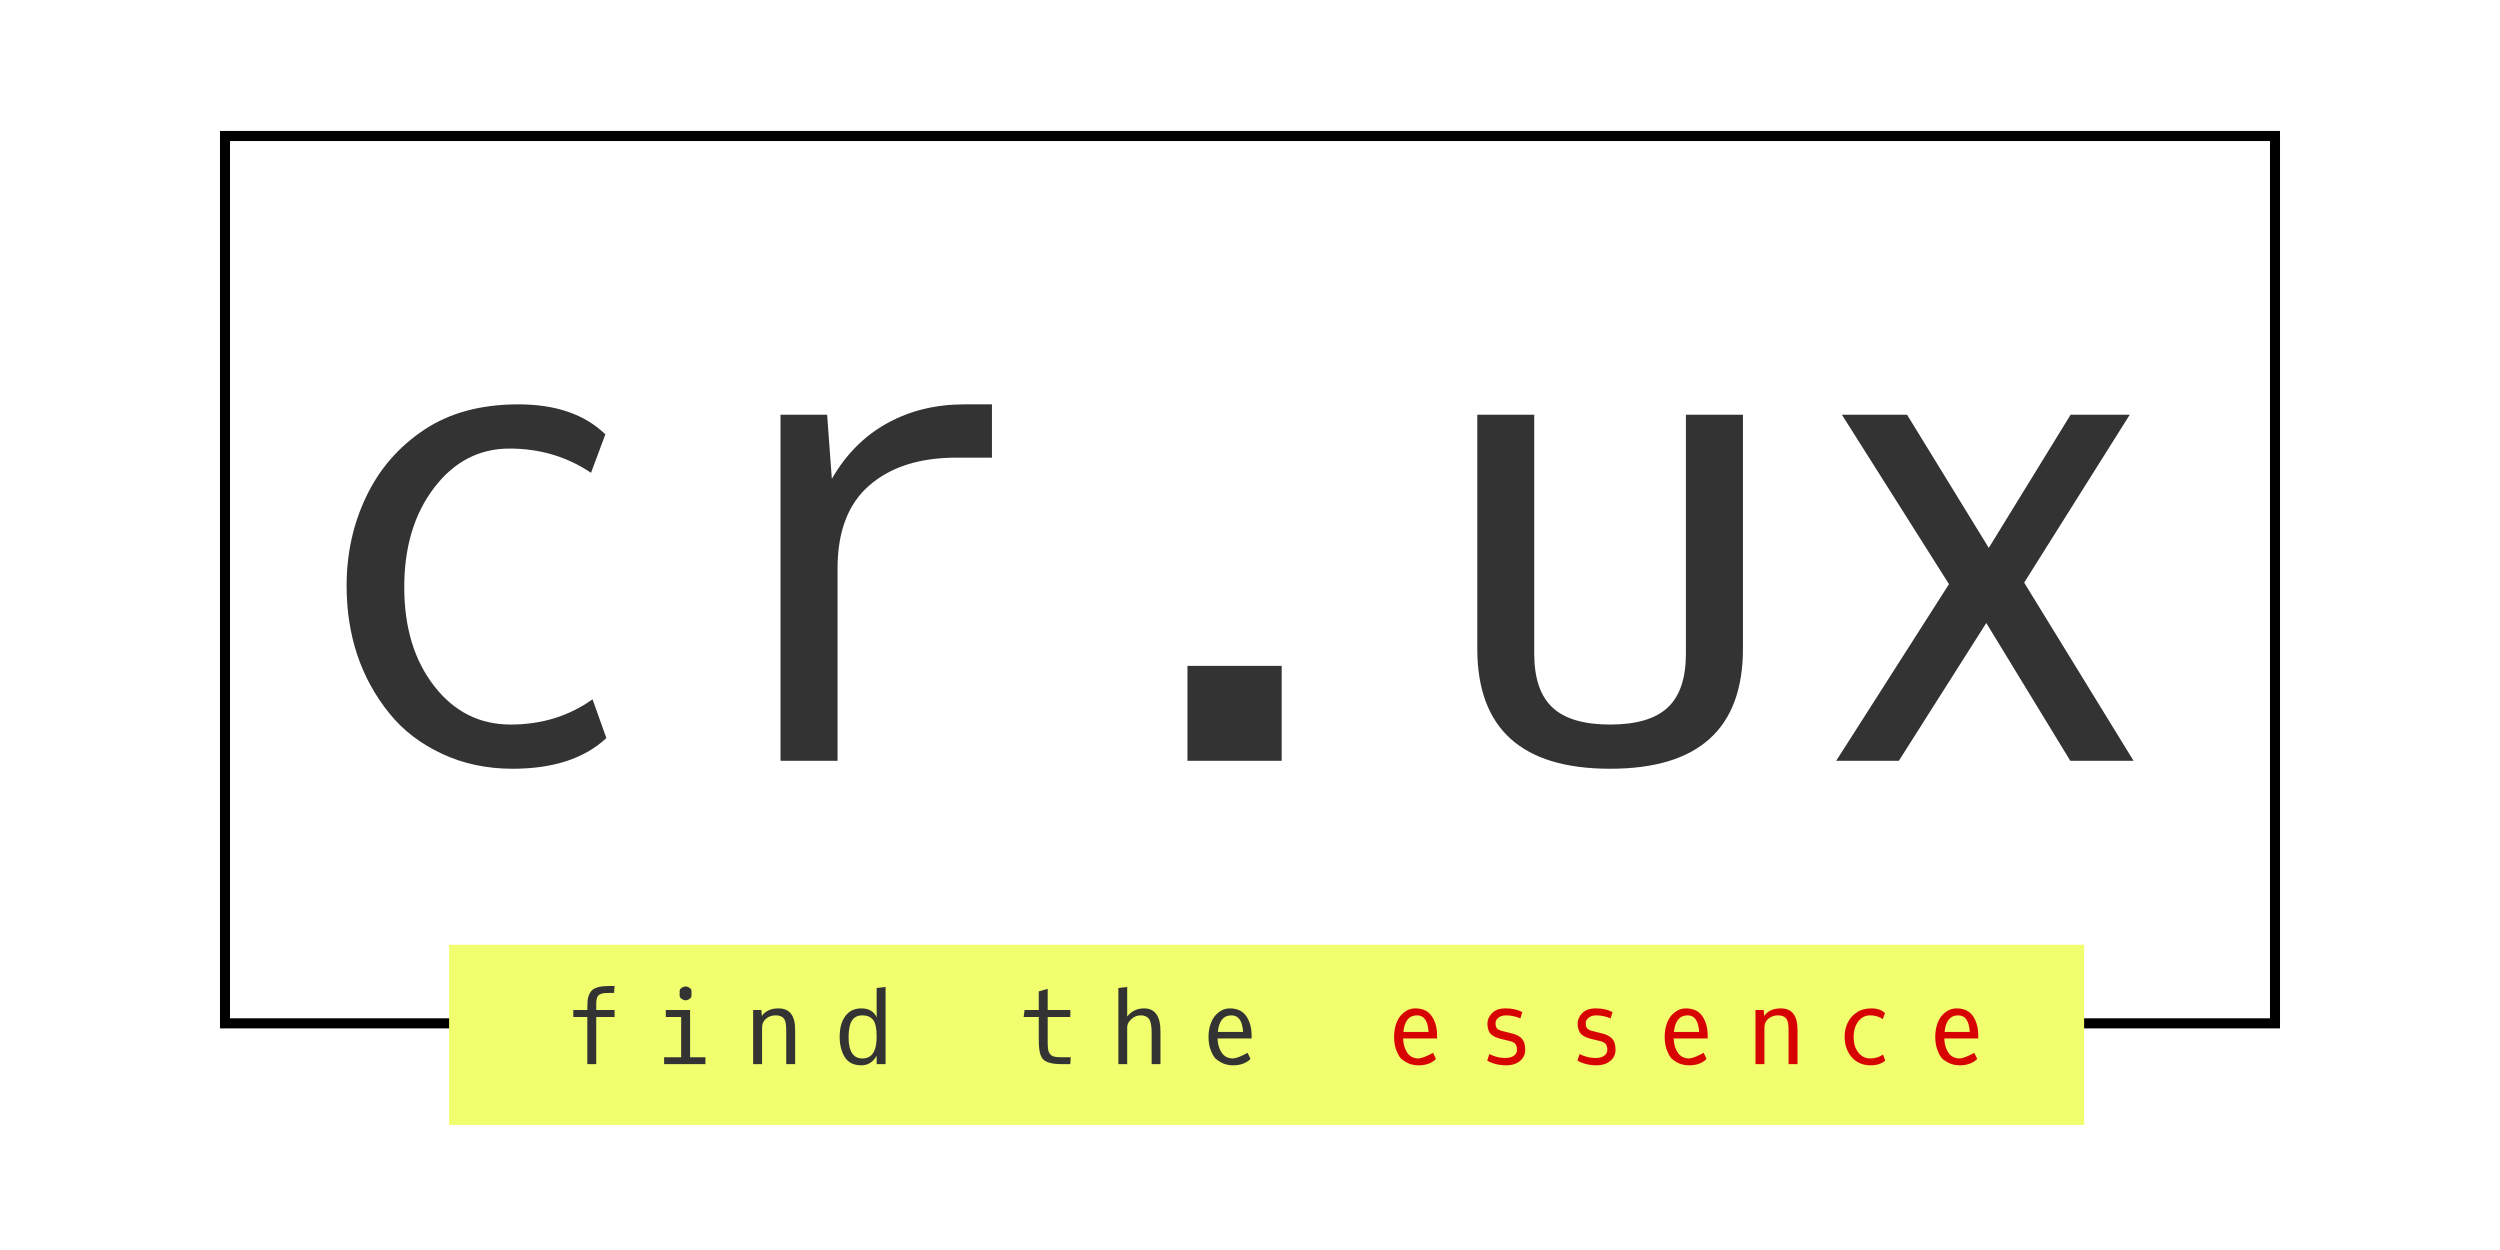
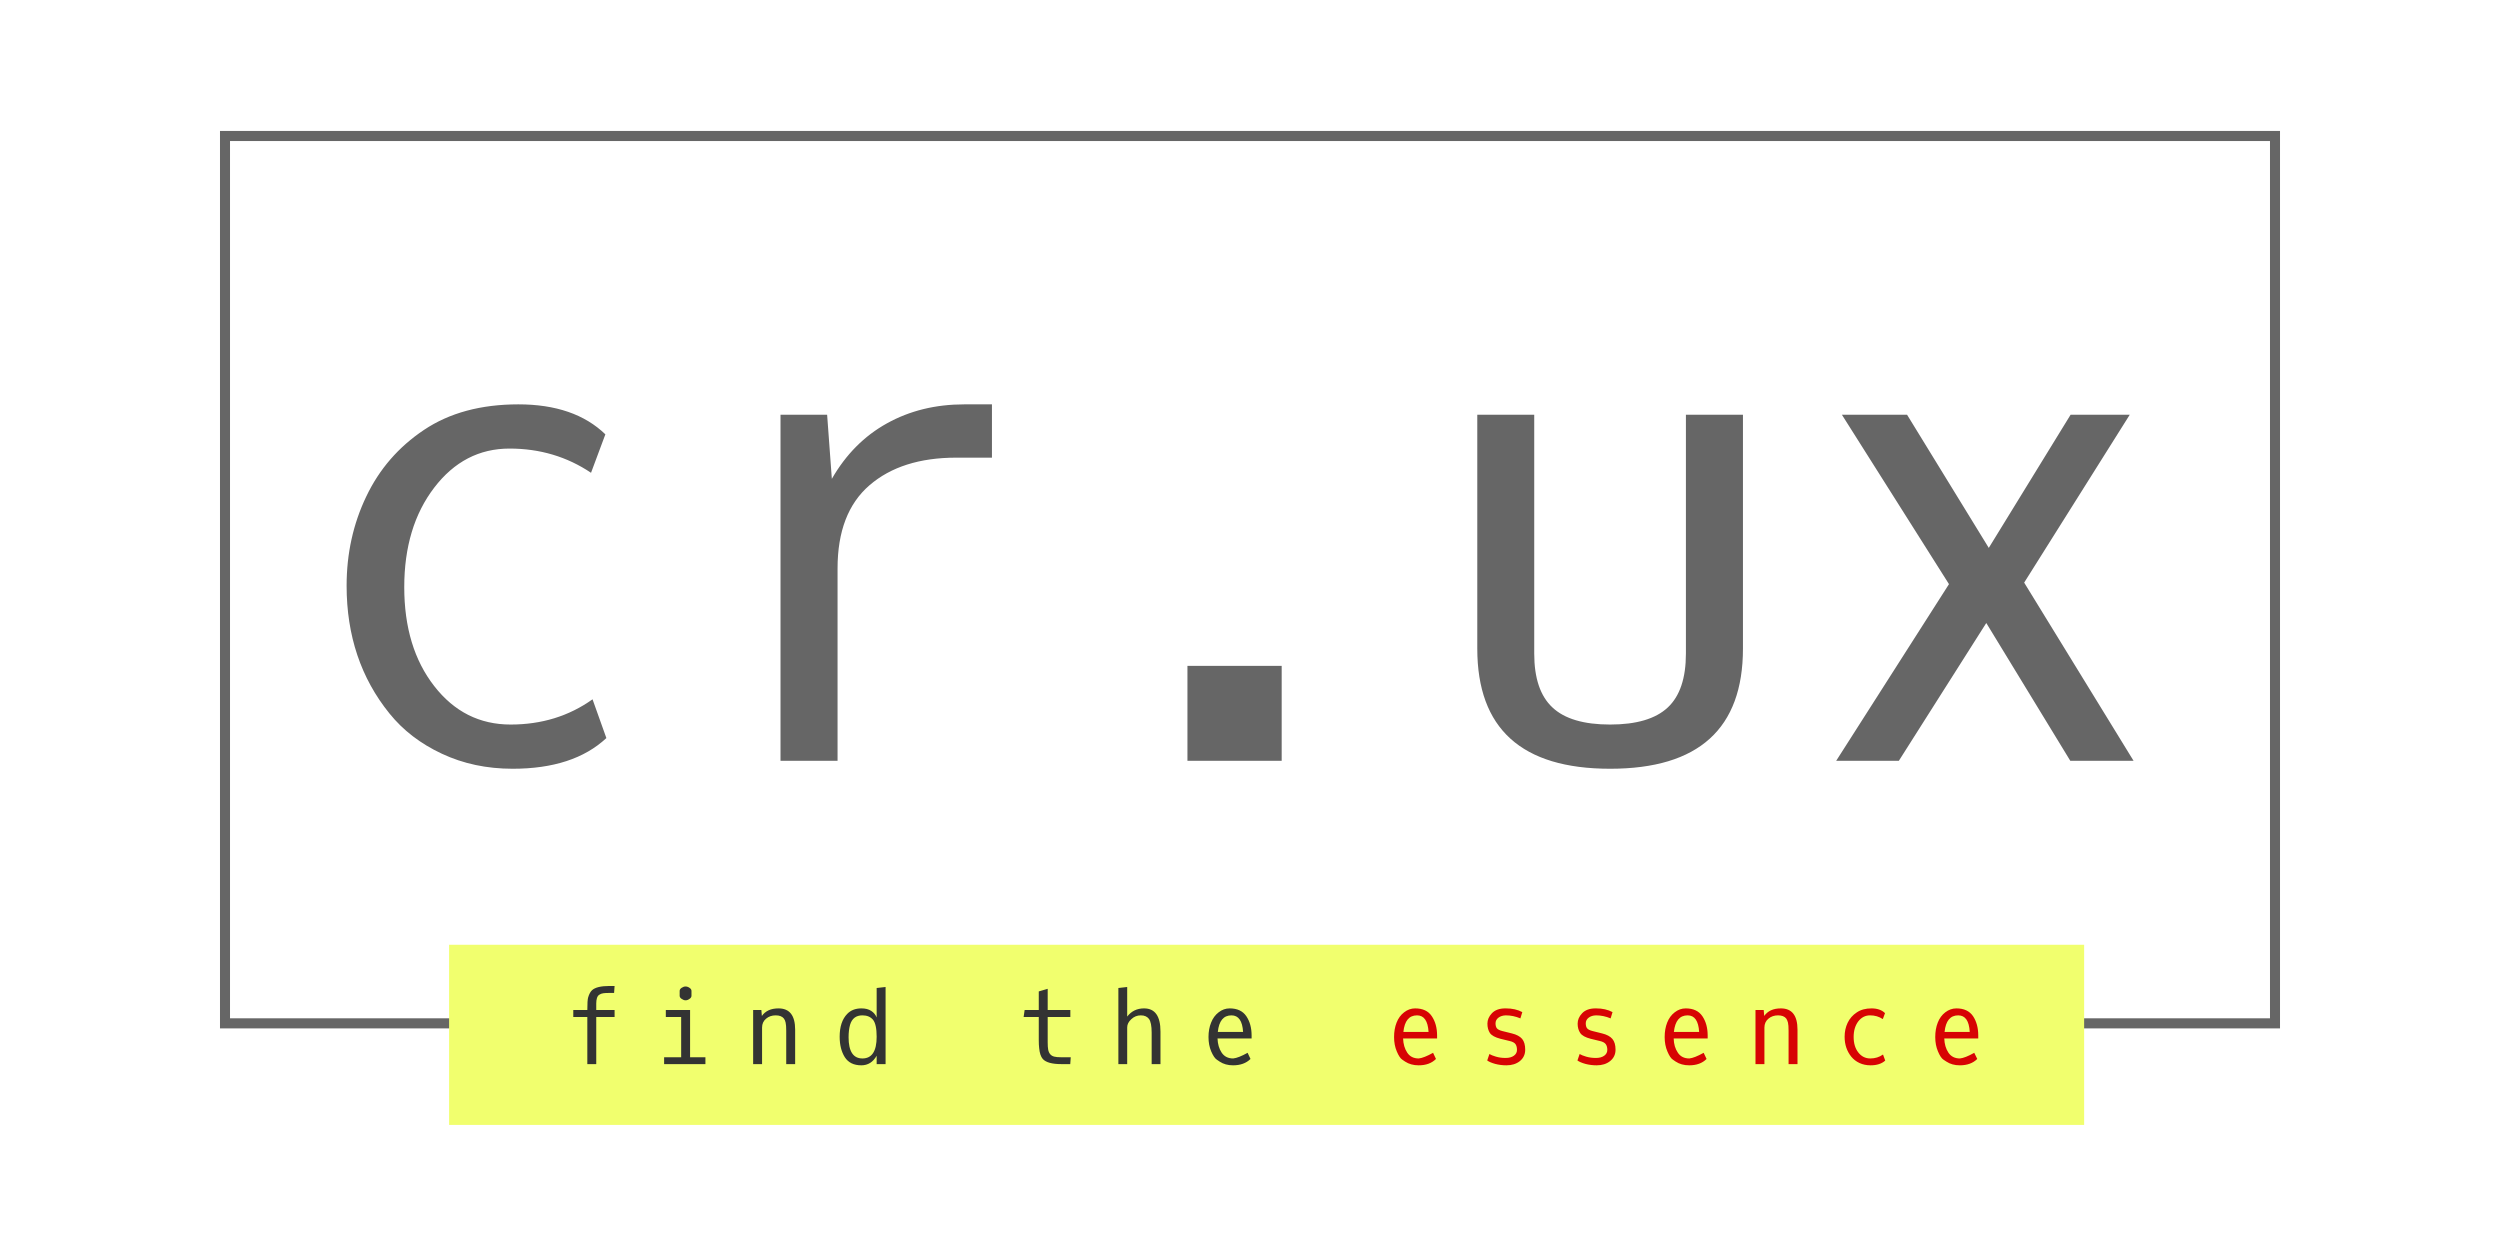
<svg xmlns="http://www.w3.org/2000/svg" viewBox="0 0 250 125" width="250px" height="125px">
  <defs />
  <g transform="matrix(1.002548, 0, 0, 1.009417, -125.6365, -77.71682)" style="">
-     <rect x="147.76" y="90.464" width="204.479" height="87.908" style="stroke: rgb(0, 0, 0); fill: none;">
+     <rect x="147.76" y="90.464" width="204.479" height="87.908" style="fill: none; stroke: rgb(102, 102, 102);">
      </rect>
    <rect y="170.587" width="163.088" height="17.847" style="fill: rgb(241, 255, 110);" x="170.113">
      </rect>
-     <path d="M 185.8 150.11 Q 182.52 153.15 176.45 153.15 Q 172.58 153.15 169.39 151.66 Q 166.2 150.18 164.17 147.68 Q 159.89 142.43 159.89 135.02 Q 159.89 130.24 161.85 126.18 Q 163.8 122.11 167.61 119.58 Q 171.42 117.05 177.02 117.05 Q 182.61 117.05 185.7 120.02 L 184.27 123.83 Q 180.67 121.43 176.14 121.43 Q 171.61 121.43 168.63 125.3 Q 165.64 129.18 165.64 135.16 Q 165.64 141.15 168.63 144.96 Q 171.61 148.77 176.25 148.77 Q 180.89 148.77 184.42 146.27 Z M 208.86 152.36 L 203.17 152.36 L 203.17 118.08 L 207.82 118.08 L 208.29 124.43 Q 210.39 120.8 213.79 118.93 Q 217.2 117.05 221.51 117.05 L 224.26 117.05 L 224.26 122.33 L 220.7 122.33 Q 215.23 122.33 212.04 125.07 Q 208.86 127.8 208.86 133.3 Z M 253.16 152.36 L 243.76 152.36 L 243.76 142.96 L 253.16 142.96 Z M 299.17 141.24 Q 299.17 153.15 285.92 153.15 Q 272.67 153.15 272.67 141.24 L 272.67 118.08 L 278.35 118.08 L 278.35 141.74 Q 278.35 145.4 280.17 147.08 Q 281.98 148.77 285.92 148.77 Q 289.85 148.77 291.67 147.08 Q 293.48 145.4 293.48 141.74 L 293.48 118.08 L 299.17 118.08 Z M 309.04 118.08 L 315.54 118.08 L 323.69 131.27 L 331.85 118.08 L 337.75 118.08 L 327.22 134.71 L 338.13 152.36 L 331.82 152.36 L 323.44 138.71 L 314.72 152.36 L 308.47 152.36 L 319.72 134.86 Z" style="fill: rgb(51, 51, 51); text-transform: lowercase;" />
+     <path d="M 185.8 150.11 Q 182.52 153.15 176.45 153.15 Q 172.58 153.15 169.39 151.66 Q 166.2 150.18 164.17 147.68 Q 159.89 142.43 159.89 135.02 Q 159.89 130.24 161.85 126.18 Q 163.8 122.11 167.61 119.58 Q 171.42 117.05 177.02 117.05 Q 182.61 117.05 185.7 120.02 L 184.27 123.83 Q 180.67 121.43 176.14 121.43 Q 171.61 121.43 168.63 125.3 Q 165.64 129.18 165.64 135.16 Q 165.64 141.15 168.63 144.96 Q 171.61 148.77 176.25 148.77 Q 180.89 148.77 184.42 146.27 Z M 208.86 152.36 L 203.17 152.36 L 203.17 118.08 L 207.82 118.08 L 208.29 124.43 Q 210.39 120.8 213.79 118.93 Q 217.2 117.05 221.51 117.05 L 224.26 117.05 L 224.26 122.33 L 220.7 122.33 Q 215.23 122.33 212.04 125.07 Q 208.86 127.8 208.86 133.3 Z M 253.16 152.36 L 243.76 152.36 L 243.76 142.96 L 253.16 142.96 Z M 299.17 141.24 Q 299.17 153.15 285.92 153.15 Q 272.67 153.15 272.67 141.24 L 272.67 118.08 L 278.35 118.08 L 278.35 141.74 Q 278.35 145.4 280.17 147.08 Q 281.98 148.77 285.92 148.77 Q 289.85 148.77 291.67 147.08 Q 293.48 145.4 293.48 141.74 L 293.48 118.08 L 299.17 118.08 Z M 309.04 118.08 L 315.54 118.08 L 323.69 131.27 L 331.85 118.08 L 337.75 118.08 L 327.22 134.71 L 338.13 152.36 L 331.82 152.36 L 323.44 138.71 L 314.72 152.36 L 308.47 152.36 L 319.72 134.86 Z" style="fill: rgb(102, 102, 102); text-transform: lowercase;" />
    <path d="M 184.79 182.41 L 183.9 182.41 L 183.9 177.74 L 182.5 177.74 L 182.5 177.05 L 183.9 177.05 Q 183.9 176.07 183.98 175.81 Q 184.13 175.3 184.38 175.08 Q 184.85 174.67 186.1 174.67 L 186.62 174.67 L 186.57 175.36 L 186.08 175.36 Q 185.7 175.36 185.49 175.39 Q 185.27 175.42 185.09 175.54 Q 184.79 175.73 184.79 176.41 L 184.79 177.05 L 186.62 177.05 L 186.62 177.74 L 184.79 177.74 Z M 193.11 175.64 L 193.11 175.16 Q 193.11 174.98 193.31 174.85 Q 193.51 174.72 193.7 174.72 Q 193.9 174.72 194.09 174.85 Q 194.29 174.98 194.29 175.16 L 194.29 175.64 Q 194.29 175.82 194.09 175.95 Q 193.9 176.09 193.7 176.09 Q 193.51 176.09 193.31 175.95 Q 193.11 175.82 193.11 175.64 Z M 191.73 177.74 L 191.73 177.05 L 194.15 177.05 L 194.15 181.73 L 195.68 181.73 L 195.68 182.41 L 191.56 182.41 L 191.56 181.73 L 193.26 181.73 L 193.26 177.74 Z M 202.97 176.89 Q 204.63 176.89 204.63 179 L 204.63 182.41 L 203.74 182.41 L 203.74 179.11 Q 203.74 178.54 203.68 178.3 Q 203.63 178.06 203.51 177.9 Q 203.26 177.58 202.69 177.58 Q 202.12 177.58 201.73 177.91 Q 201.33 178.24 201.33 178.79 L 201.33 182.41 L 200.44 182.41 L 200.44 177.05 L 201.26 177.05 L 201.31 177.64 Q 201.84 176.89 202.97 176.89 Z M 212.76 179.7 Q 212.76 178.45 212.39 178.01 Q 212.02 177.58 211.34 177.58 Q 210.39 177.58 210.11 178.51 Q 209.96 179.03 209.96 179.75 Q 209.96 181.85 211.34 181.85 Q 212.76 181.85 212.76 179.7 Z M 212.76 177.79 L 212.76 174.87 L 213.65 174.77 L 213.65 182.41 L 212.76 182.41 L 212.76 181.58 Q 212.22 182.53 211.23 182.53 Q 210.1 182.53 209.58 181.72 Q 209.07 180.91 209.07 179.69 Q 209.07 178.21 209.82 177.44 Q 210.35 176.89 211.24 176.89 Q 211.84 176.89 212.22 177.14 Q 212.6 177.39 212.76 177.79 Z M 229.82 177.74 L 229.82 180.25 Q 229.82 180.72 229.87 180.99 Q 229.93 181.27 230.08 181.44 Q 230.23 181.61 230.48 181.67 Q 230.72 181.73 231.14 181.73 L 232.12 181.73 L 232.07 182.41 L 231.18 182.41 Q 229.79 182.41 229.33 181.9 Q 229.04 181.57 228.97 180.83 Q 228.93 180.51 228.93 180.03 L 228.93 177.74 L 227.42 177.74 L 227.52 177.05 L 228.93 177.05 L 228.93 175.21 L 229.82 174.95 L 229.82 177.05 L 232.08 177.05 L 232.08 177.74 Z M 241.07 179.18 L 241.07 182.41 L 240.19 182.41 L 240.19 179.29 Q 240.19 178.29 239.92 177.93 Q 239.65 177.58 239.11 177.58 Q 238.56 177.58 238.16 177.96 Q 237.75 178.33 237.75 178.77 L 237.75 182.41 L 236.87 182.41 L 236.87 174.87 L 237.75 174.77 L 237.75 177.7 Q 238.38 176.89 239.43 176.89 Q 241.07 176.89 241.07 179.18 Z M 246.97 182.16 Q 246.97 182.16 246.69 181.97 Q 246.41 181.79 246.13 181.15 Q 245.86 180.52 245.86 179.73 Q 245.86 178.93 246.12 178.3 Q 246.37 177.66 246.87 177.28 Q 247.37 176.89 247.97 176.89 Q 249.1 176.89 249.63 177.66 Q 250.16 178.44 250.16 179.57 L 250.16 179.87 L 246.76 179.87 Q 246.79 180.7 247.17 181.27 Q 247.56 181.85 248.32 181.85 Q 248.84 181.8 249.76 181.29 L 250.05 181.9 Q 249.41 182.53 248.31 182.53 Q 247.53 182.53 246.97 182.16 Z M 249.31 179.22 Q 249.21 177.58 248.15 177.58 Q 246.96 177.58 246.79 179.22 Z" style="fill: rgb(51, 51, 51); text-transform: lowercase;" />
    <path d="M 265.47 182.16 Q 265.47 182.16 265.19 181.97 Q 264.91 181.79 264.64 181.15 Q 264.37 180.52 264.37 179.73 Q 264.37 178.93 264.62 178.3 Q 264.87 177.66 265.37 177.28 Q 265.87 176.89 266.47 176.89 Q 267.61 176.89 268.13 177.66 Q 268.66 178.44 268.66 179.57 L 268.66 179.87 L 265.27 179.87 Q 265.3 180.7 265.68 181.27 Q 266.06 181.85 266.83 181.85 Q 267.34 181.8 268.26 181.29 L 268.55 181.9 Q 267.92 182.53 266.82 182.53 Q 266.04 182.53 265.47 182.16 Z M 267.81 179.22 Q 267.71 177.58 266.66 177.58 Q 265.47 177.58 265.3 179.22 Z M 276.12 179.37 Q 276.82 179.54 277.14 179.91 Q 277.45 180.28 277.45 180.98 Q 277.45 181.68 276.92 182.11 Q 276.39 182.53 275.58 182.53 Q 275 182.53 274.46 182.39 Q 273.92 182.24 273.66 182.05 L 273.88 181.41 Q 274.09 181.54 274.53 181.67 Q 274.97 181.8 275.49 181.8 Q 276.01 181.8 276.32 181.58 Q 276.63 181.36 276.63 181 Q 276.63 180.64 276.48 180.43 Q 276.33 180.22 275.89 180.12 L 274.98 179.9 Q 274.19 179.7 273.93 179.33 Q 273.68 178.95 273.68 178.4 Q 273.68 177.84 274.13 177.37 Q 274.58 176.9 275.44 176.89 L 275.51 176.89 Q 276.48 176.89 277.16 177.26 L 276.97 177.88 Q 276.25 177.58 275.52 177.58 Q 275.07 177.59 274.78 177.81 Q 274.49 178.03 274.49 178.37 Q 274.49 178.7 274.63 178.87 Q 274.78 179.04 275.19 179.14 L 276.12 179.37 Z M 285.12 179.37 Q 285.82 179.54 286.14 179.91 Q 286.46 180.28 286.46 180.98 Q 286.46 181.68 285.92 182.11 Q 285.39 182.53 284.58 182.53 Q 284 182.53 283.46 182.39 Q 282.92 182.24 282.66 182.05 L 282.88 181.41 Q 283.09 181.54 283.53 181.67 Q 283.98 181.8 284.5 181.8 Q 285.02 181.8 285.33 181.58 Q 285.64 181.36 285.64 181 Q 285.64 180.64 285.48 180.43 Q 285.33 180.22 284.89 180.12 L 283.98 179.9 Q 283.19 179.7 282.94 179.33 Q 282.68 178.95 282.68 178.4 Q 282.68 177.84 283.13 177.37 Q 283.58 176.9 284.44 176.89 L 284.51 176.89 Q 285.48 176.89 286.16 177.26 L 285.97 177.88 Q 285.25 177.58 284.52 177.58 Q 284.07 177.59 283.78 177.81 Q 283.49 178.03 283.49 178.37 Q 283.49 178.7 283.63 178.87 Q 283.78 179.04 284.19 179.14 L 285.12 179.37 Z M 292.46 182.16 Q 292.46 182.16 292.18 181.97 Q 291.9 181.79 291.63 181.15 Q 291.36 180.52 291.36 179.73 Q 291.36 178.93 291.61 178.3 Q 291.86 177.66 292.36 177.28 Q 292.86 176.89 293.46 176.89 Q 294.59 176.89 295.12 177.66 Q 295.65 178.44 295.65 179.57 L 295.65 179.87 L 292.26 179.87 Q 292.28 180.7 292.67 181.27 Q 293.05 181.85 293.82 181.85 Q 294.33 181.8 295.25 181.29 L 295.54 181.9 Q 294.91 182.53 293.81 182.53 Q 293.02 182.53 292.46 182.16 Z M 294.8 179.22 Q 294.7 177.58 293.65 177.58 Q 292.46 177.58 292.28 179.22 Z M 302.95 176.89 Q 304.61 176.89 304.61 179 L 304.61 182.41 L 303.72 182.41 L 303.72 179.11 Q 303.72 178.54 303.66 178.3 Q 303.6 178.06 303.49 177.9 Q 303.24 177.58 302.67 177.58 Q 302.1 177.58 301.71 177.91 Q 301.31 178.24 301.31 178.79 L 301.31 182.41 L 300.42 182.41 L 300.42 177.05 L 301.24 177.05 L 301.29 177.64 Q 301.82 176.89 302.95 176.89 Z M 313.36 182.06 Q 312.84 182.53 311.9 182.53 Q 311.29 182.53 310.79 182.3 Q 310.3 182.07 309.98 181.68 Q 309.31 180.86 309.31 179.7 Q 309.31 178.95 309.61 178.32 Q 309.92 177.68 310.52 177.29 Q 311.11 176.89 311.99 176.89 Q 312.86 176.89 313.34 177.36 L 313.12 177.95 Q 312.56 177.58 311.85 177.58 Q 311.14 177.58 310.67 178.18 Q 310.21 178.79 310.21 179.72 Q 310.21 180.66 310.67 181.25 Q 311.14 181.85 311.87 181.85 Q 312.59 181.85 313.14 181.46 Z M 319.46 182.16 Q 319.46 182.16 319.17 181.97 Q 318.89 181.79 318.62 181.15 Q 318.35 180.52 318.35 179.73 Q 318.35 178.93 318.6 178.3 Q 318.85 177.66 319.35 177.28 Q 319.86 176.89 320.46 176.89 Q 321.59 176.89 322.12 177.66 Q 322.64 178.44 322.64 179.57 L 322.64 179.87 L 319.25 179.87 Q 319.28 180.7 319.66 181.27 Q 320.05 181.85 320.81 181.85 Q 321.33 181.8 322.24 181.29 L 322.54 181.9 Q 321.9 182.53 320.8 182.53 Q 320.02 182.53 319.46 182.16 Z M 321.79 179.22 Q 321.7 177.58 320.64 177.58 Q 319.45 177.58 319.28 179.22 Z" style="fill: rgb(215, 3, 3); text-transform: lowercase;" />
  </g>
</svg>
